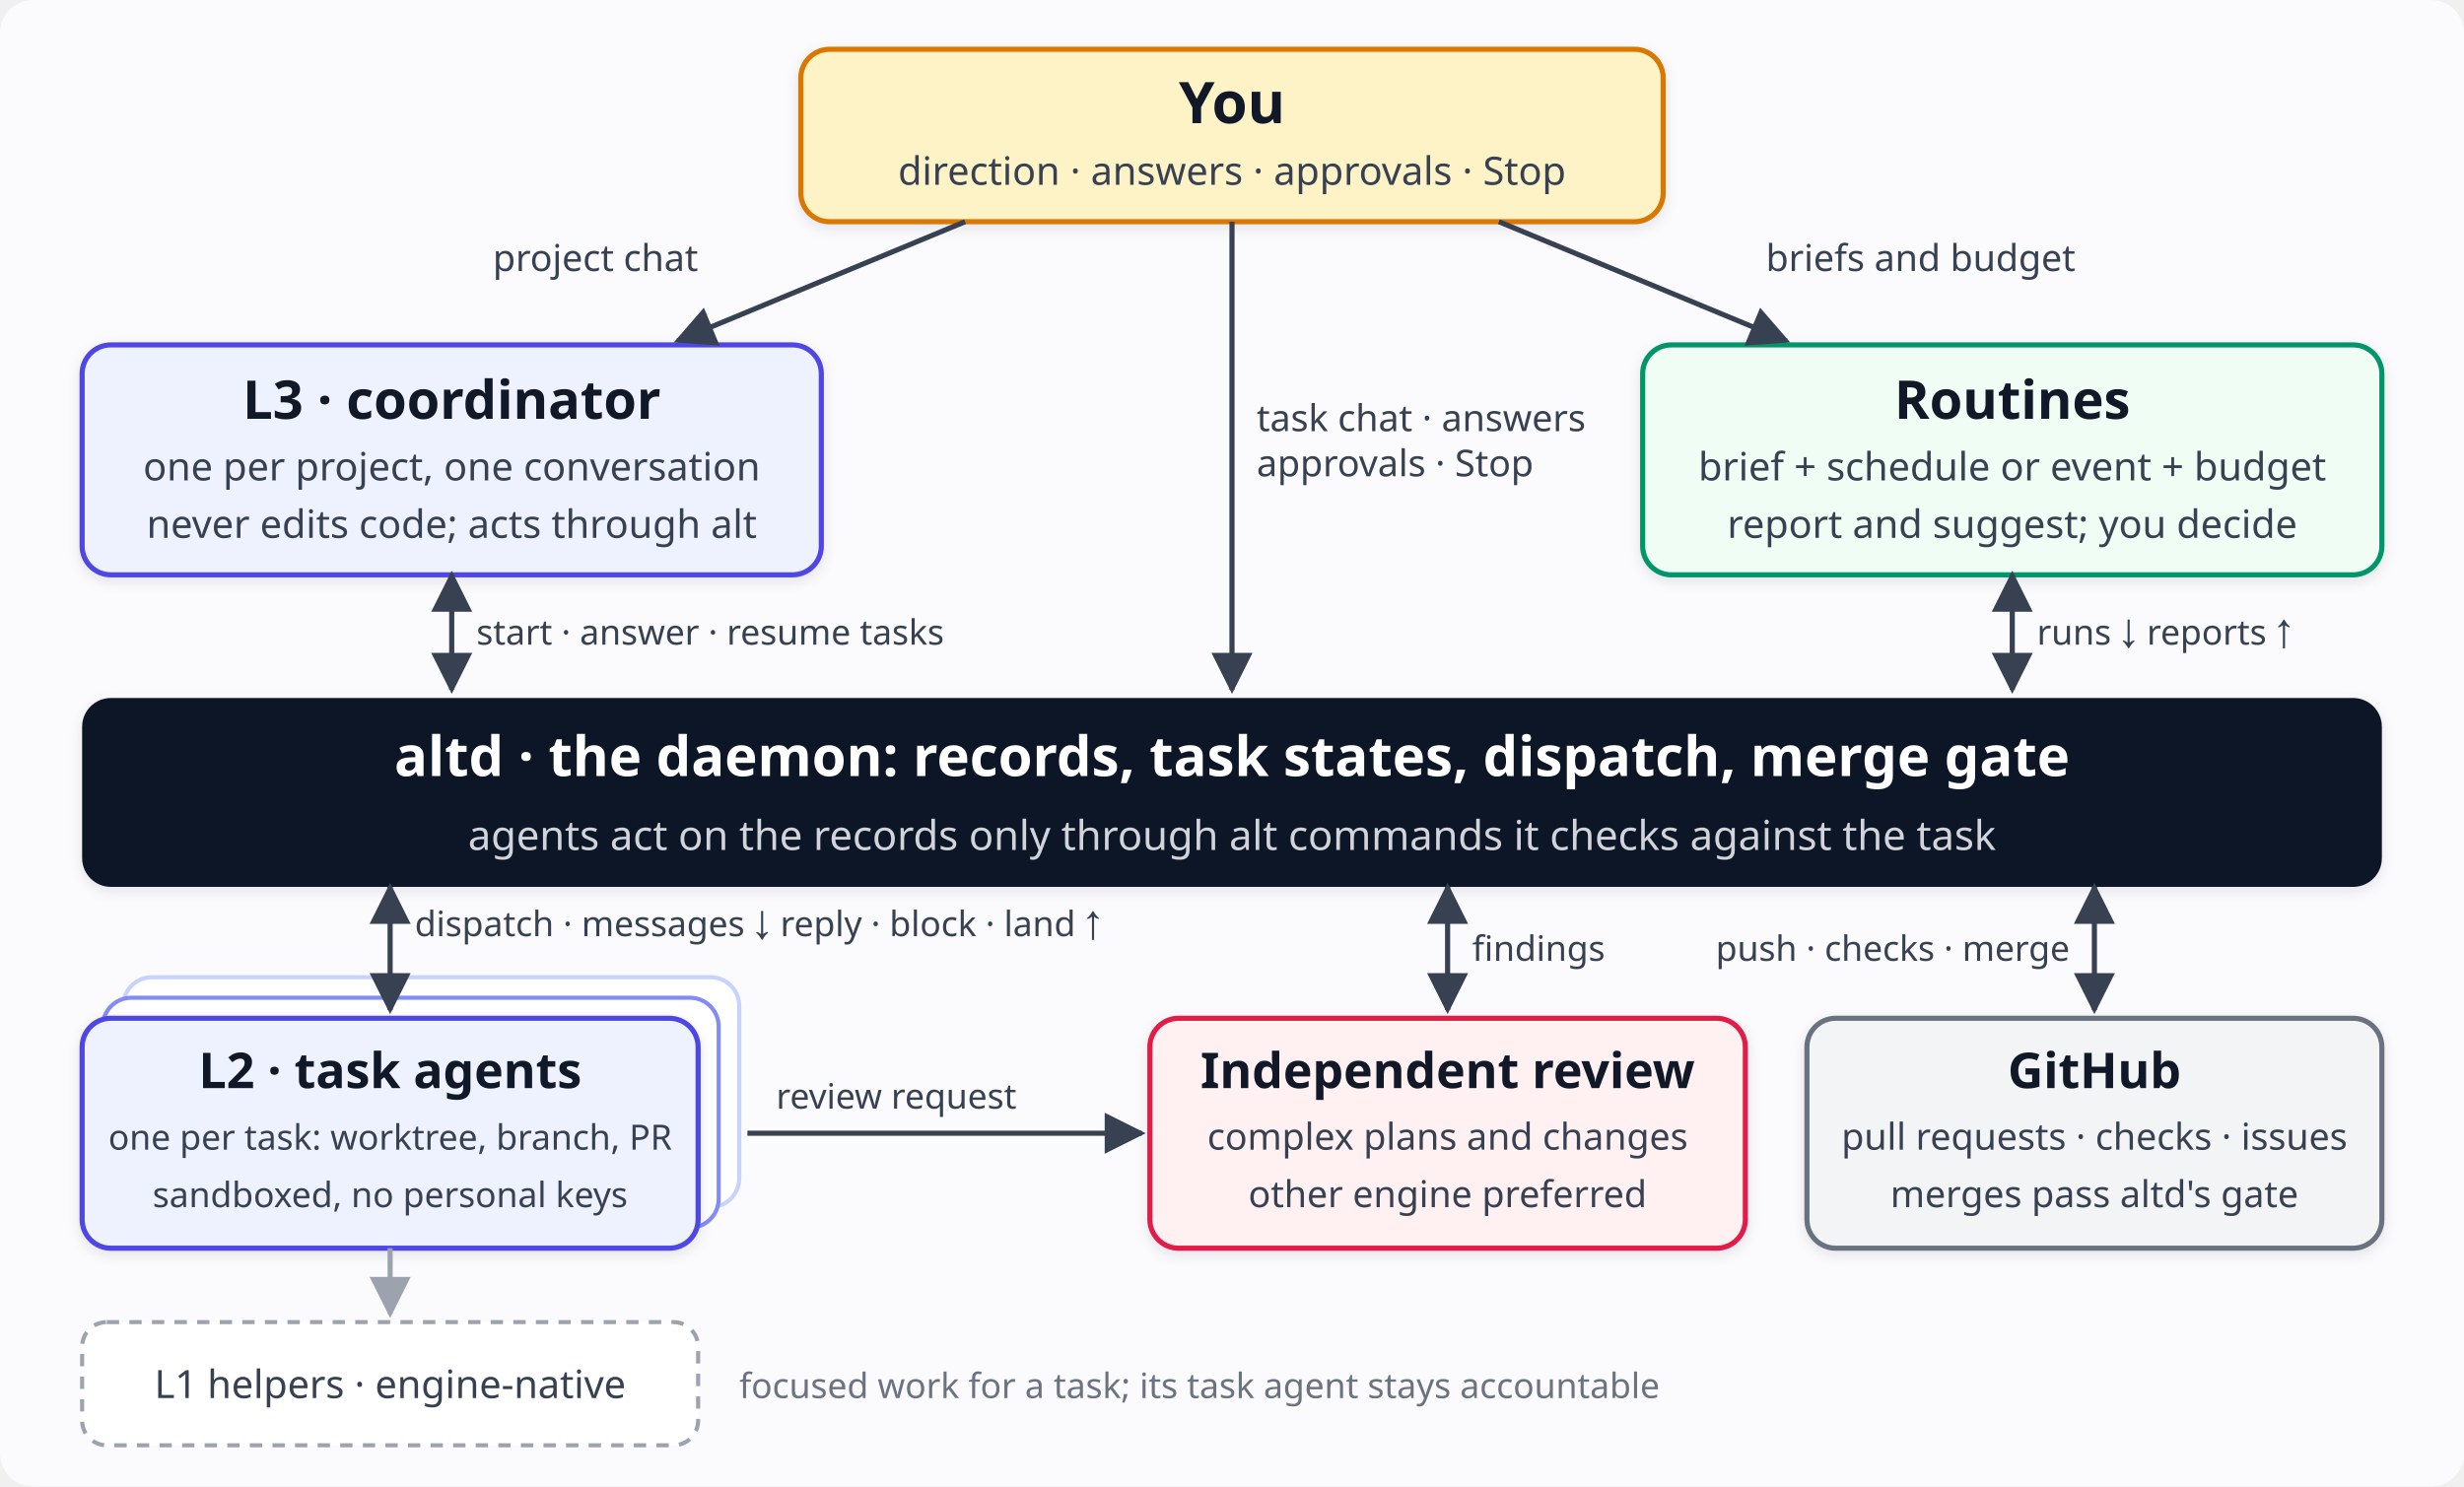
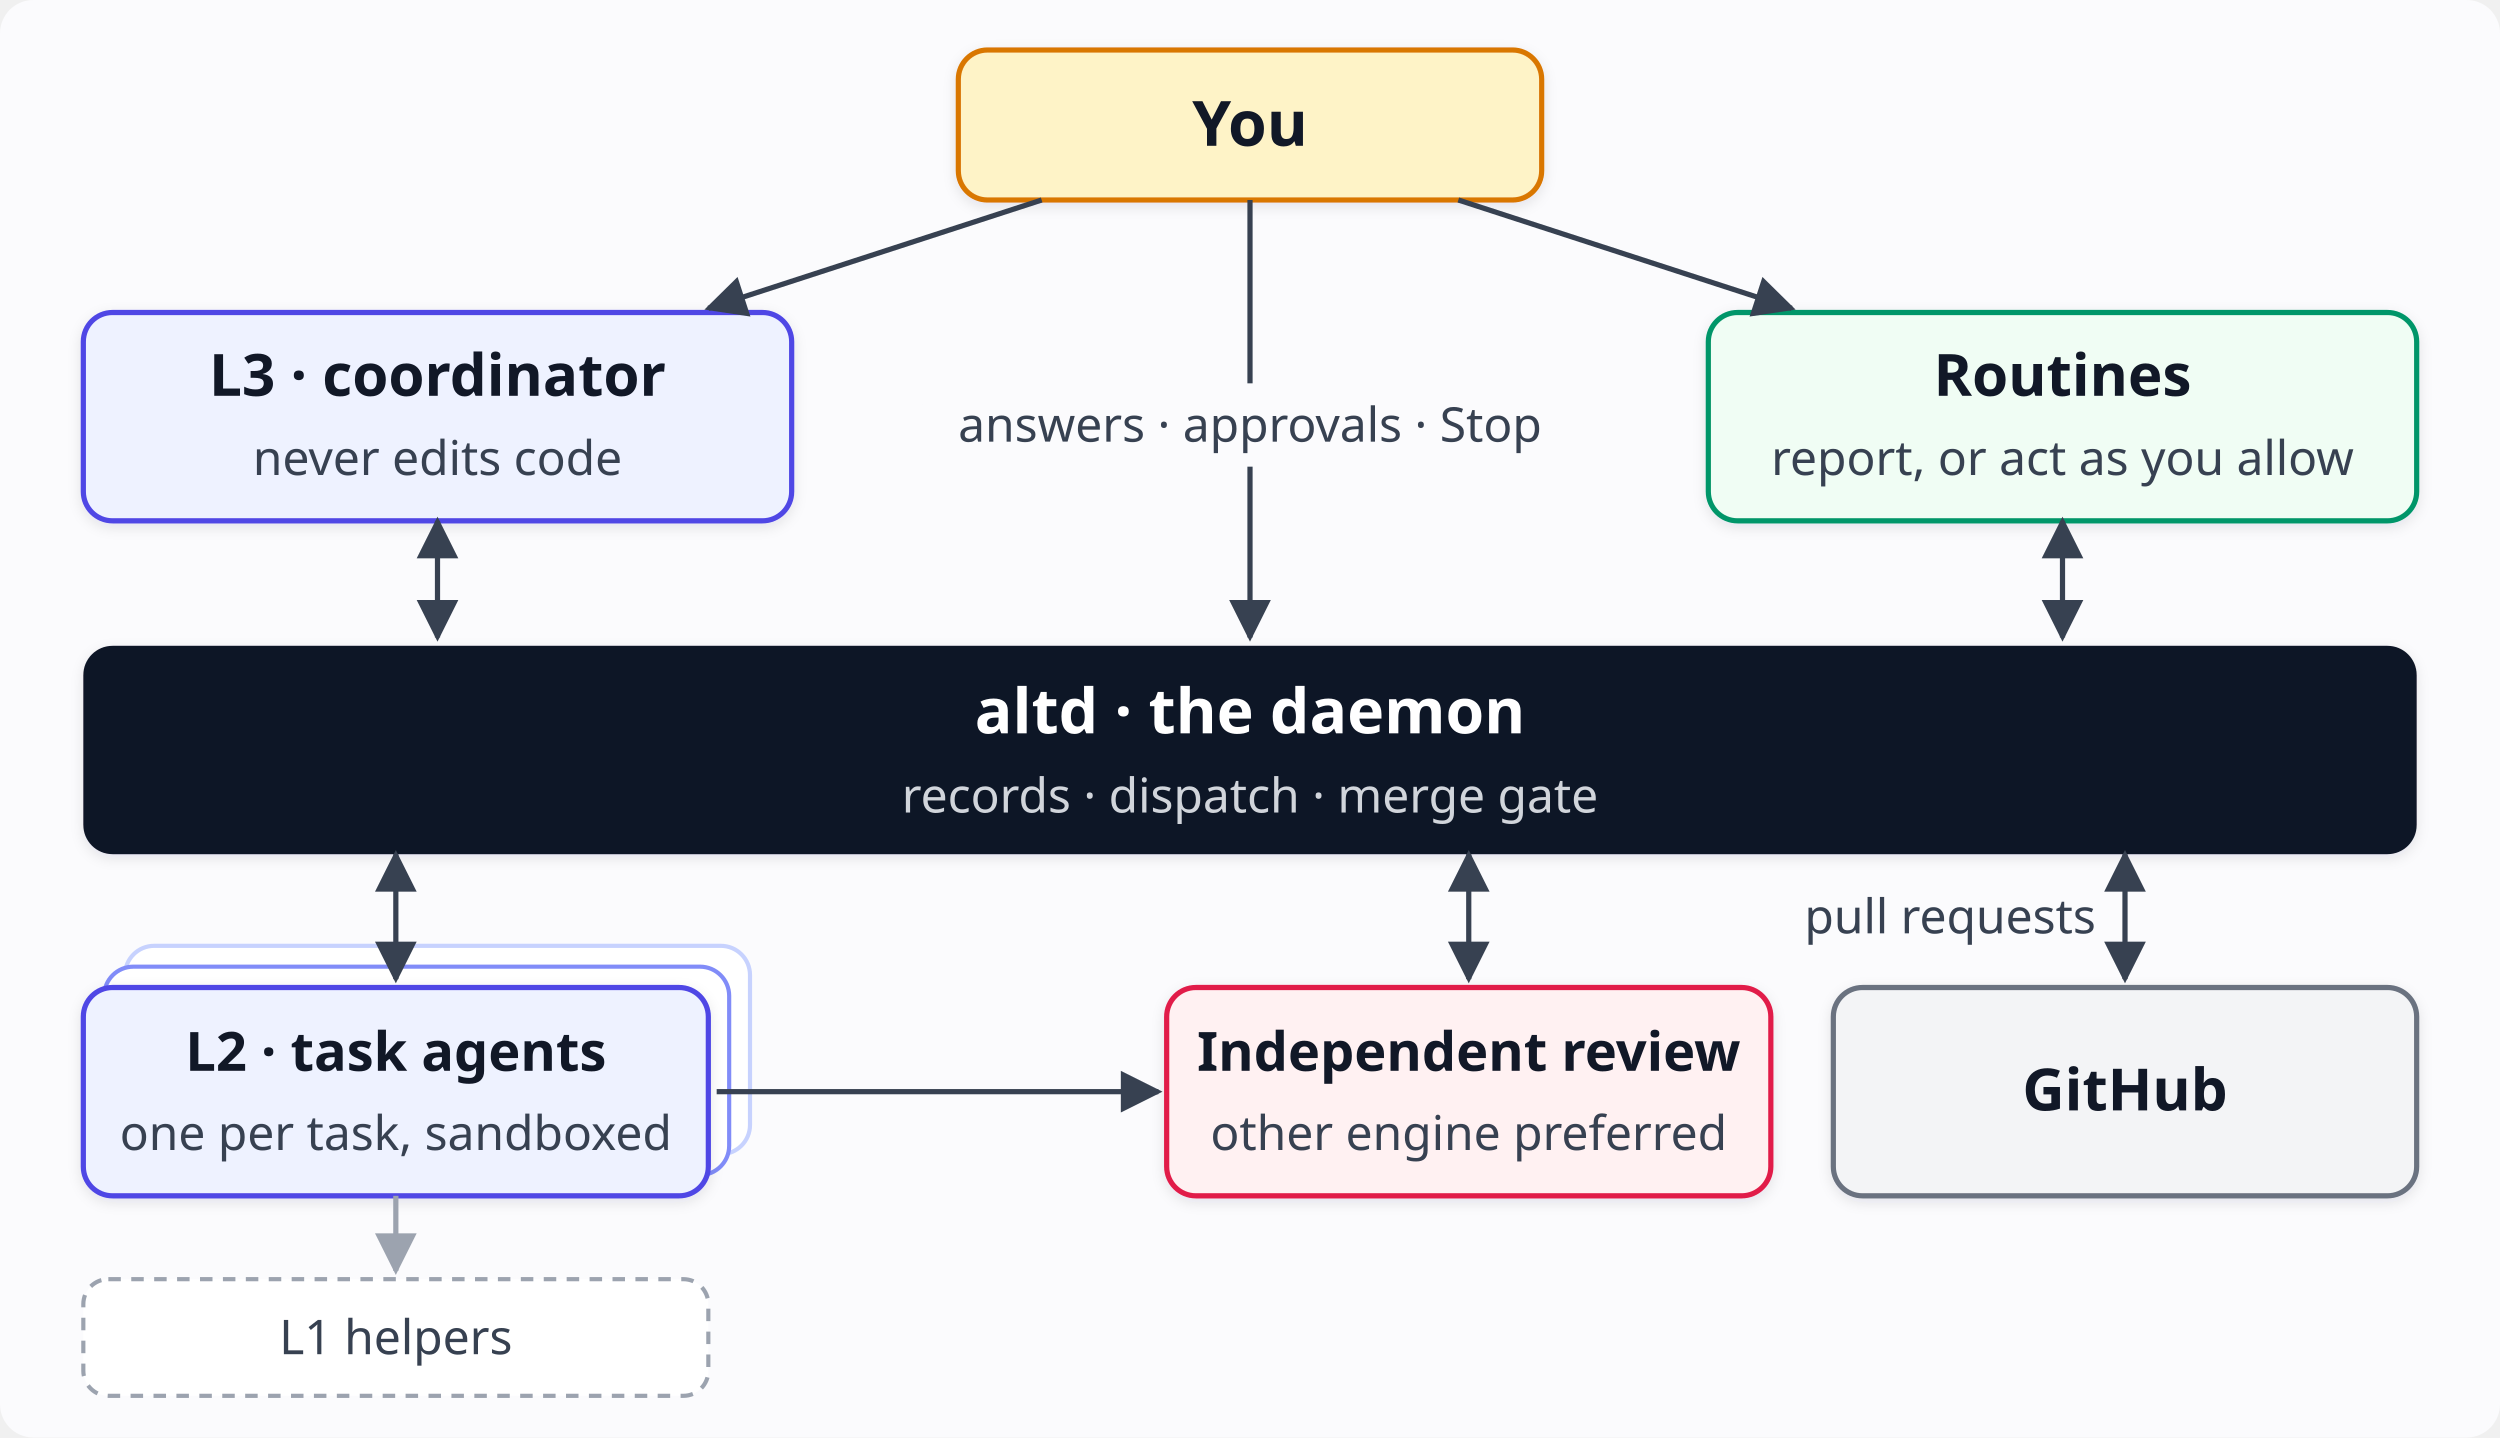
- <svg xmlns="http://www.w3.org/2000/svg" viewBox="0 0 1200 724" width="1200" height="724" font-family="-apple-system,BlinkMacSystemFont,'Segoe UI','Noto Sans',Helvetica,Arial,sans-serif">
+ <svg xmlns="http://www.w3.org/2000/svg" viewBox="0 0 1200 690" width="1200" height="690" font-family="-apple-system,BlinkMacSystemFont,'Segoe UI','Noto Sans',Helvetica,Arial,sans-serif">
  <defs>
    <filter id="s" x="-10%" y="-20%" width="120%" height="160%">
      <feDropShadow dx="0" dy="2" stdDeviation="3" flood-color="#0f172a" flood-opacity=".10" />
    </filter>
    <marker id="a" viewBox="0 0 10 10" refX="9" refY="5" markerWidth="8" markerHeight="8" orient="auto-start-reverse">
      <path d="M0 0 L10 5 L0 10 z" fill="#374151" />
    </marker>
    <marker id="g" viewBox="0 0 10 10" refX="9" refY="5" markerWidth="8" markerHeight="8" orient="auto-start-reverse">
      <path d="M0 0 L10 5 L0 10 z" fill="#9ca3af" />
    </marker>
  </defs>
-   <rect width="1200" height="724" rx="16" fill="#fbfbfd" />
-   <rect x="390" y="24" width="420" height="84" rx="14" fill="#fef3c7" stroke="#d97706" stroke-width="2.5" filter="url(#s)" />
-   <text x="600" y="60" text-anchor="middle" font-size="28" font-weight="700" fill="#111827">You</text>
-   <text x="600" y="90" text-anchor="middle" font-size="19" fill="#374151">direction · answers · approvals · Stop</text>
-   <rect x="40" y="168" width="360" height="112" rx="14" fill="#eef2ff" stroke="#4f46e5" stroke-width="2.5" filter="url(#s)" />
-   <text x="220" y="204" text-anchor="middle" font-size="26" font-weight="700" fill="#111827">L3 · coordinator</text>
-   <text x="220" y="234" text-anchor="middle" font-size="19" fill="#374151">one per project, one conversation</text>
-   <text x="220" y="262" text-anchor="middle" font-size="19" fill="#374151">never edits code; acts through alt</text>
-   <rect x="800" y="168" width="360" height="112" rx="14" fill="#f0fdf4" stroke="#059669" stroke-width="2.5" filter="url(#s)" />
-   <text x="980" y="204" text-anchor="middle" font-size="26" font-weight="700" fill="#111827">Routines</text>
-   <text x="980" y="234" text-anchor="middle" font-size="19" fill="#374151">brief + schedule or event + budget</text>
-   <text x="980" y="262" text-anchor="middle" font-size="19" fill="#374151">report and suggest; you decide</text>
-   <rect x="40" y="340" width="1120" height="92" rx="14" fill="#111827" filter="url(#s)" />
-   <text x="600" y="378" text-anchor="middle" font-size="27" font-weight="700" fill="#ffffff">altd · the daemon: records, task states, dispatch, merge gate</text>
-   <text x="600" y="414" text-anchor="middle" font-size="20" fill="#d1d5db">agents act on the records only through alt commands it checks against the task</text>
-   <rect x="60" y="476" width="300" height="112" rx="14" fill="#ffffff" stroke="#c7d2fe" stroke-width="2" />
-   <rect x="50" y="486" width="300" height="112" rx="14" fill="#ffffff" stroke="#818cf8" stroke-width="2" />
-   <rect x="40" y="496" width="300" height="112" rx="14" fill="#eef2ff" stroke="#4f46e5" stroke-width="2.5" filter="url(#s)" />
-   <text x="190" y="530" text-anchor="middle" font-size="24" font-weight="700" fill="#111827">L2 · task agents</text>
-   <text x="190" y="560" text-anchor="middle" font-size="17" fill="#374151">one per task: worktree, branch, PR</text>
-   <text x="190" y="588" text-anchor="middle" font-size="17" fill="#374151">sandboxed, no personal keys</text>
-   <rect x="560" y="496" width="290" height="112" rx="14" fill="#fff1f2" stroke="#e11d48" stroke-width="2.5" filter="url(#s)" />
-   <text x="705" y="530" text-anchor="middle" font-size="24" font-weight="700" fill="#111827">Independent review</text>
-   <text x="705" y="560" text-anchor="middle" font-size="18" fill="#374151">complex plans and changes</text>
-   <text x="705" y="588" text-anchor="middle" font-size="18" fill="#374151">other engine preferred</text>
-   <rect x="880" y="496" width="280" height="112" rx="14" fill="#f3f4f6" stroke="#6b7280" stroke-width="2.5" filter="url(#s)" />
-   <text x="1020" y="530" text-anchor="middle" font-size="24" font-weight="700" fill="#111827">GitHub</text>
-   <text x="1020" y="560" text-anchor="middle" font-size="18" fill="#374151">pull requests · checks · issues</text>
-   <text x="1020" y="588" text-anchor="middle" font-size="18" fill="#374151">merges pass altd's gate</text>
-   <rect x="40" y="644" width="300" height="60" rx="12" fill="#ffffff" stroke="#9ca3af" stroke-width="2" stroke-dasharray="6 5" />
-   <text x="190" y="681" text-anchor="middle" font-size="19" fill="#374151">L1 helpers · engine-native</text>
-   <line x1="190" y1="608" x2="190" y2="640" stroke="#9ca3af" stroke-width="2.5" marker-end="url(#g)" />
-   <text x="360" y="681" font-size="17" fill="#6b7280">focused work for a task; its task agent stays accountable</text>
-   <path d="M470 108 L330 166" stroke="#374151" stroke-width="2.5" fill="none" marker-end="url(#a)" />
-   <text x="240" y="132" font-size="18" fill="#374151">project chat</text>
-   <line x1="600" y1="108" x2="600" y2="336" stroke="#374151" stroke-width="2.5" marker-end="url(#a)" />
-   <text x="612" y="210" font-size="18" fill="#374151">task chat · answers</text>
-   <text x="612" y="232" font-size="18" fill="#374151">approvals · Stop</text>
-   <path d="M730 108 L870 166" stroke="#374151" stroke-width="2.5" fill="none" marker-end="url(#a)" />
-   <text x="860" y="132" font-size="18" fill="#374151">briefs and budget</text>
-   <line x1="220" y1="280" x2="220" y2="336" stroke="#374151" stroke-width="2.5" marker-end="url(#a)" marker-start="url(#a)" />
-   <text x="232" y="314" font-size="17" fill="#374151">start · answer · resume tasks</text>
-   <line x1="980" y1="280" x2="980" y2="336" stroke="#374151" stroke-width="2.5" marker-end="url(#a)" marker-start="url(#a)" />
-   <text x="992" y="314" font-size="17" fill="#374151">runs ↓ reports ↑</text>
-   <line x1="190" y1="432" x2="190" y2="492" stroke="#374151" stroke-width="2.5" marker-end="url(#a)" marker-start="url(#a)" />
-   <text x="202" y="456" font-size="17" fill="#374151">dispatch · messages ↓</text>
-   <text x="380" y="456" font-size="17" fill="#374151">reply · block · land ↑</text>
-   <line x1="364" y1="552" x2="556" y2="552" stroke="#374151" stroke-width="2.5" marker-end="url(#a)" />
-   <text x="378" y="540" font-size="17" fill="#374151">review request</text>
-   <line x1="705" y1="432" x2="705" y2="492" stroke="#374151" stroke-width="2.5" marker-end="url(#a)" marker-start="url(#a)" />
-   <text x="717" y="468" font-size="17" fill="#374151">findings</text>
-   <line x1="1020" y1="432" x2="1020" y2="492" stroke="#374151" stroke-width="2.5" marker-end="url(#a)" marker-start="url(#a)" />
-   <text x="1008" y="468" font-size="17" fill="#374151" text-anchor="end">push · checks · merge</text>
+   <rect width="1200" height="690" rx="16" fill="#fbfbfd" />
+   <rect x="460" y="24" width="280" height="72" rx="14" fill="#fef3c7" stroke="#d97706" stroke-width="2.5" filter="url(#s)" />
+   <text x="600" y="70" text-anchor="middle" font-size="30" font-weight="700" fill="#111827">You</text>
+   <rect x="40" y="150" width="340" height="100" rx="14" fill="#eef2ff" stroke="#4f46e5" stroke-width="2.5" filter="url(#s)" />
+   <text x="210" y="190" text-anchor="middle" font-size="28" font-weight="700" fill="#111827">L3 · coordinator</text>
+   <text x="210" y="228" text-anchor="middle" font-size="23" fill="#374151">never edits code</text>
+   <rect x="820" y="150" width="340" height="100" rx="14" fill="#f0fdf4" stroke="#059669" stroke-width="2.5" filter="url(#s)" />
+   <text x="990" y="190" text-anchor="middle" font-size="28" font-weight="700" fill="#111827">Routines</text>
+   <text x="990" y="228" text-anchor="middle" font-size="23" fill="#374151">report, or act as you allow</text>
+   <rect x="40" y="310" width="1120" height="100" rx="14" fill="#111827" filter="url(#s)" />
+   <text x="600" y="352" text-anchor="middle" font-size="30" font-weight="700" fill="#ffffff">altd · the daemon</text>
+   <text x="600" y="390" text-anchor="middle" font-size="23" fill="#d1d5db">records · dispatch · merge gate</text>
+   <rect x="60" y="454" width="300" height="100" rx="14" fill="#ffffff" stroke="#c7d2fe" stroke-width="2" />
+   <rect x="50" y="464" width="300" height="100" rx="14" fill="#ffffff" stroke="#818cf8" stroke-width="2" />
+   <rect x="40" y="474" width="300" height="100" rx="14" fill="#eef2ff" stroke="#4f46e5" stroke-width="2.5" filter="url(#s)" />
+   <text x="190" y="514" text-anchor="middle" font-size="26" font-weight="700" fill="#111827">L2 · task agents</text>
+   <text x="190" y="552" text-anchor="middle" font-size="23" fill="#374151">one per task, sandboxed</text>
+   <rect x="560" y="474" width="290" height="100" rx="14" fill="#fff1f2" stroke="#e11d48" stroke-width="2.5" filter="url(#s)" />
+   <text x="705" y="514" text-anchor="middle" font-size="26" font-weight="700" fill="#111827">Independent review</text>
+   <text x="705" y="552" text-anchor="middle" font-size="23" fill="#374151">other engine preferred</text>
+   <rect x="880" y="474" width="280" height="100" rx="14" fill="#f3f4f6" stroke="#6b7280" stroke-width="2.5" filter="url(#s)" />
+   <text x="1020" y="533" text-anchor="middle" font-size="28" font-weight="700" fill="#111827">GitHub</text>
+   <rect x="40" y="614" width="300" height="56" rx="12" fill="#ffffff" stroke="#9ca3af" stroke-width="2" stroke-dasharray="6 5" />
+   <text x="190" y="650" text-anchor="middle" font-size="23" fill="#374151">L1 helpers</text>
+   <line x1="190" y1="574" x2="190" y2="610" stroke="#9ca3af" stroke-width="2.5" marker-end="url(#g)" />
+   <path d="M500 96 L340 148" stroke="#374151" stroke-width="2.5" fill="none" marker-end="url(#a)" />
+   <path d="M700 96 L860 148" stroke="#374151" stroke-width="2.5" fill="none" marker-end="url(#a)" />
+   <line x1="600" y1="96" x2="600" y2="306" stroke="#374151" stroke-width="2.5" marker-end="url(#a)" />
+   <rect x="440" y="184" width="320" height="40" rx="20" fill="#fbfbfd" />
+   <text x="600" y="212" text-anchor="middle" font-size="23" fill="#374151">answers · approvals · Stop</text>
+   <line x1="210" y1="250" x2="210" y2="306" stroke="#374151" stroke-width="2.5" marker-end="url(#a)" marker-start="url(#a)" />
+   <line x1="990" y1="250" x2="990" y2="306" stroke="#374151" stroke-width="2.5" marker-end="url(#a)" marker-start="url(#a)" />
+   <line x1="190" y1="410" x2="190" y2="470" stroke="#374151" stroke-width="2.5" marker-end="url(#a)" marker-start="url(#a)" />
+   <line x1="344" y1="524" x2="556" y2="524" stroke="#374151" stroke-width="2.5" marker-end="url(#a)" />
+   <line x1="705" y1="410" x2="705" y2="470" stroke="#374151" stroke-width="2.5" marker-end="url(#a)" marker-start="url(#a)" />
+   <line x1="1020" y1="410" x2="1020" y2="470" stroke="#374151" stroke-width="2.5" marker-end="url(#a)" marker-start="url(#a)" />
+   <text x="1006" y="448" font-size="23" fill="#374151" text-anchor="end">pull requests</text>
</svg>
